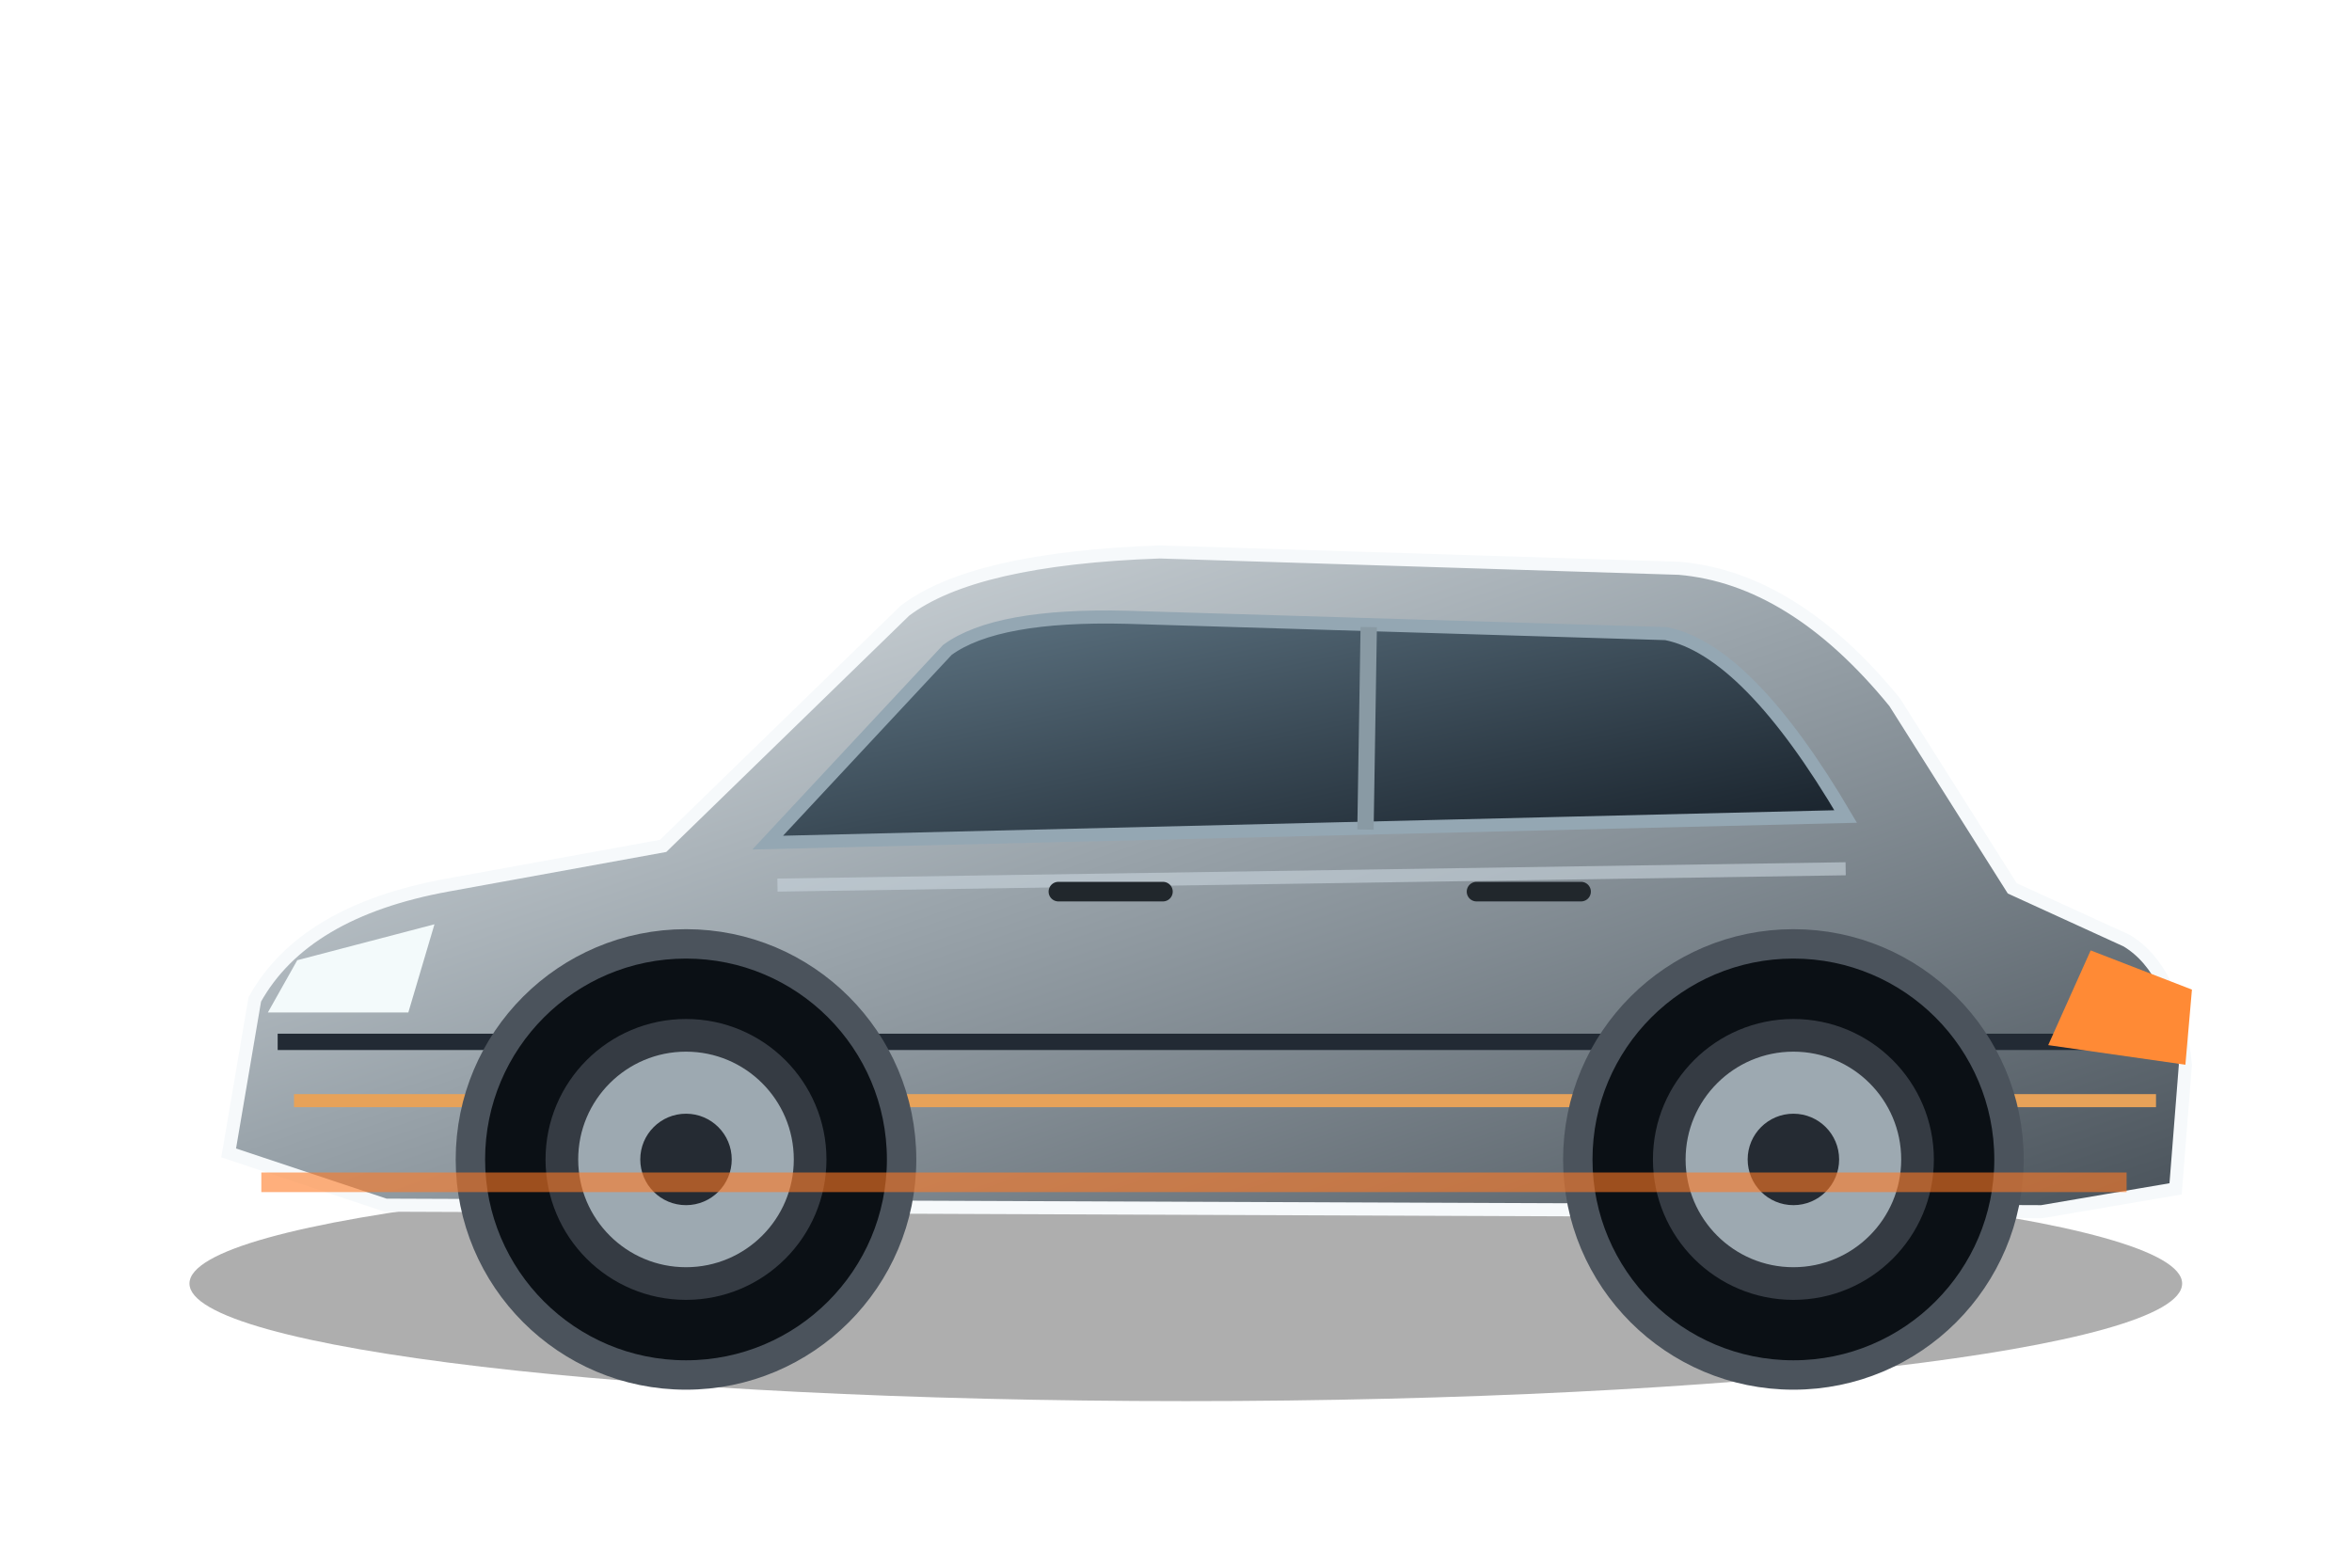
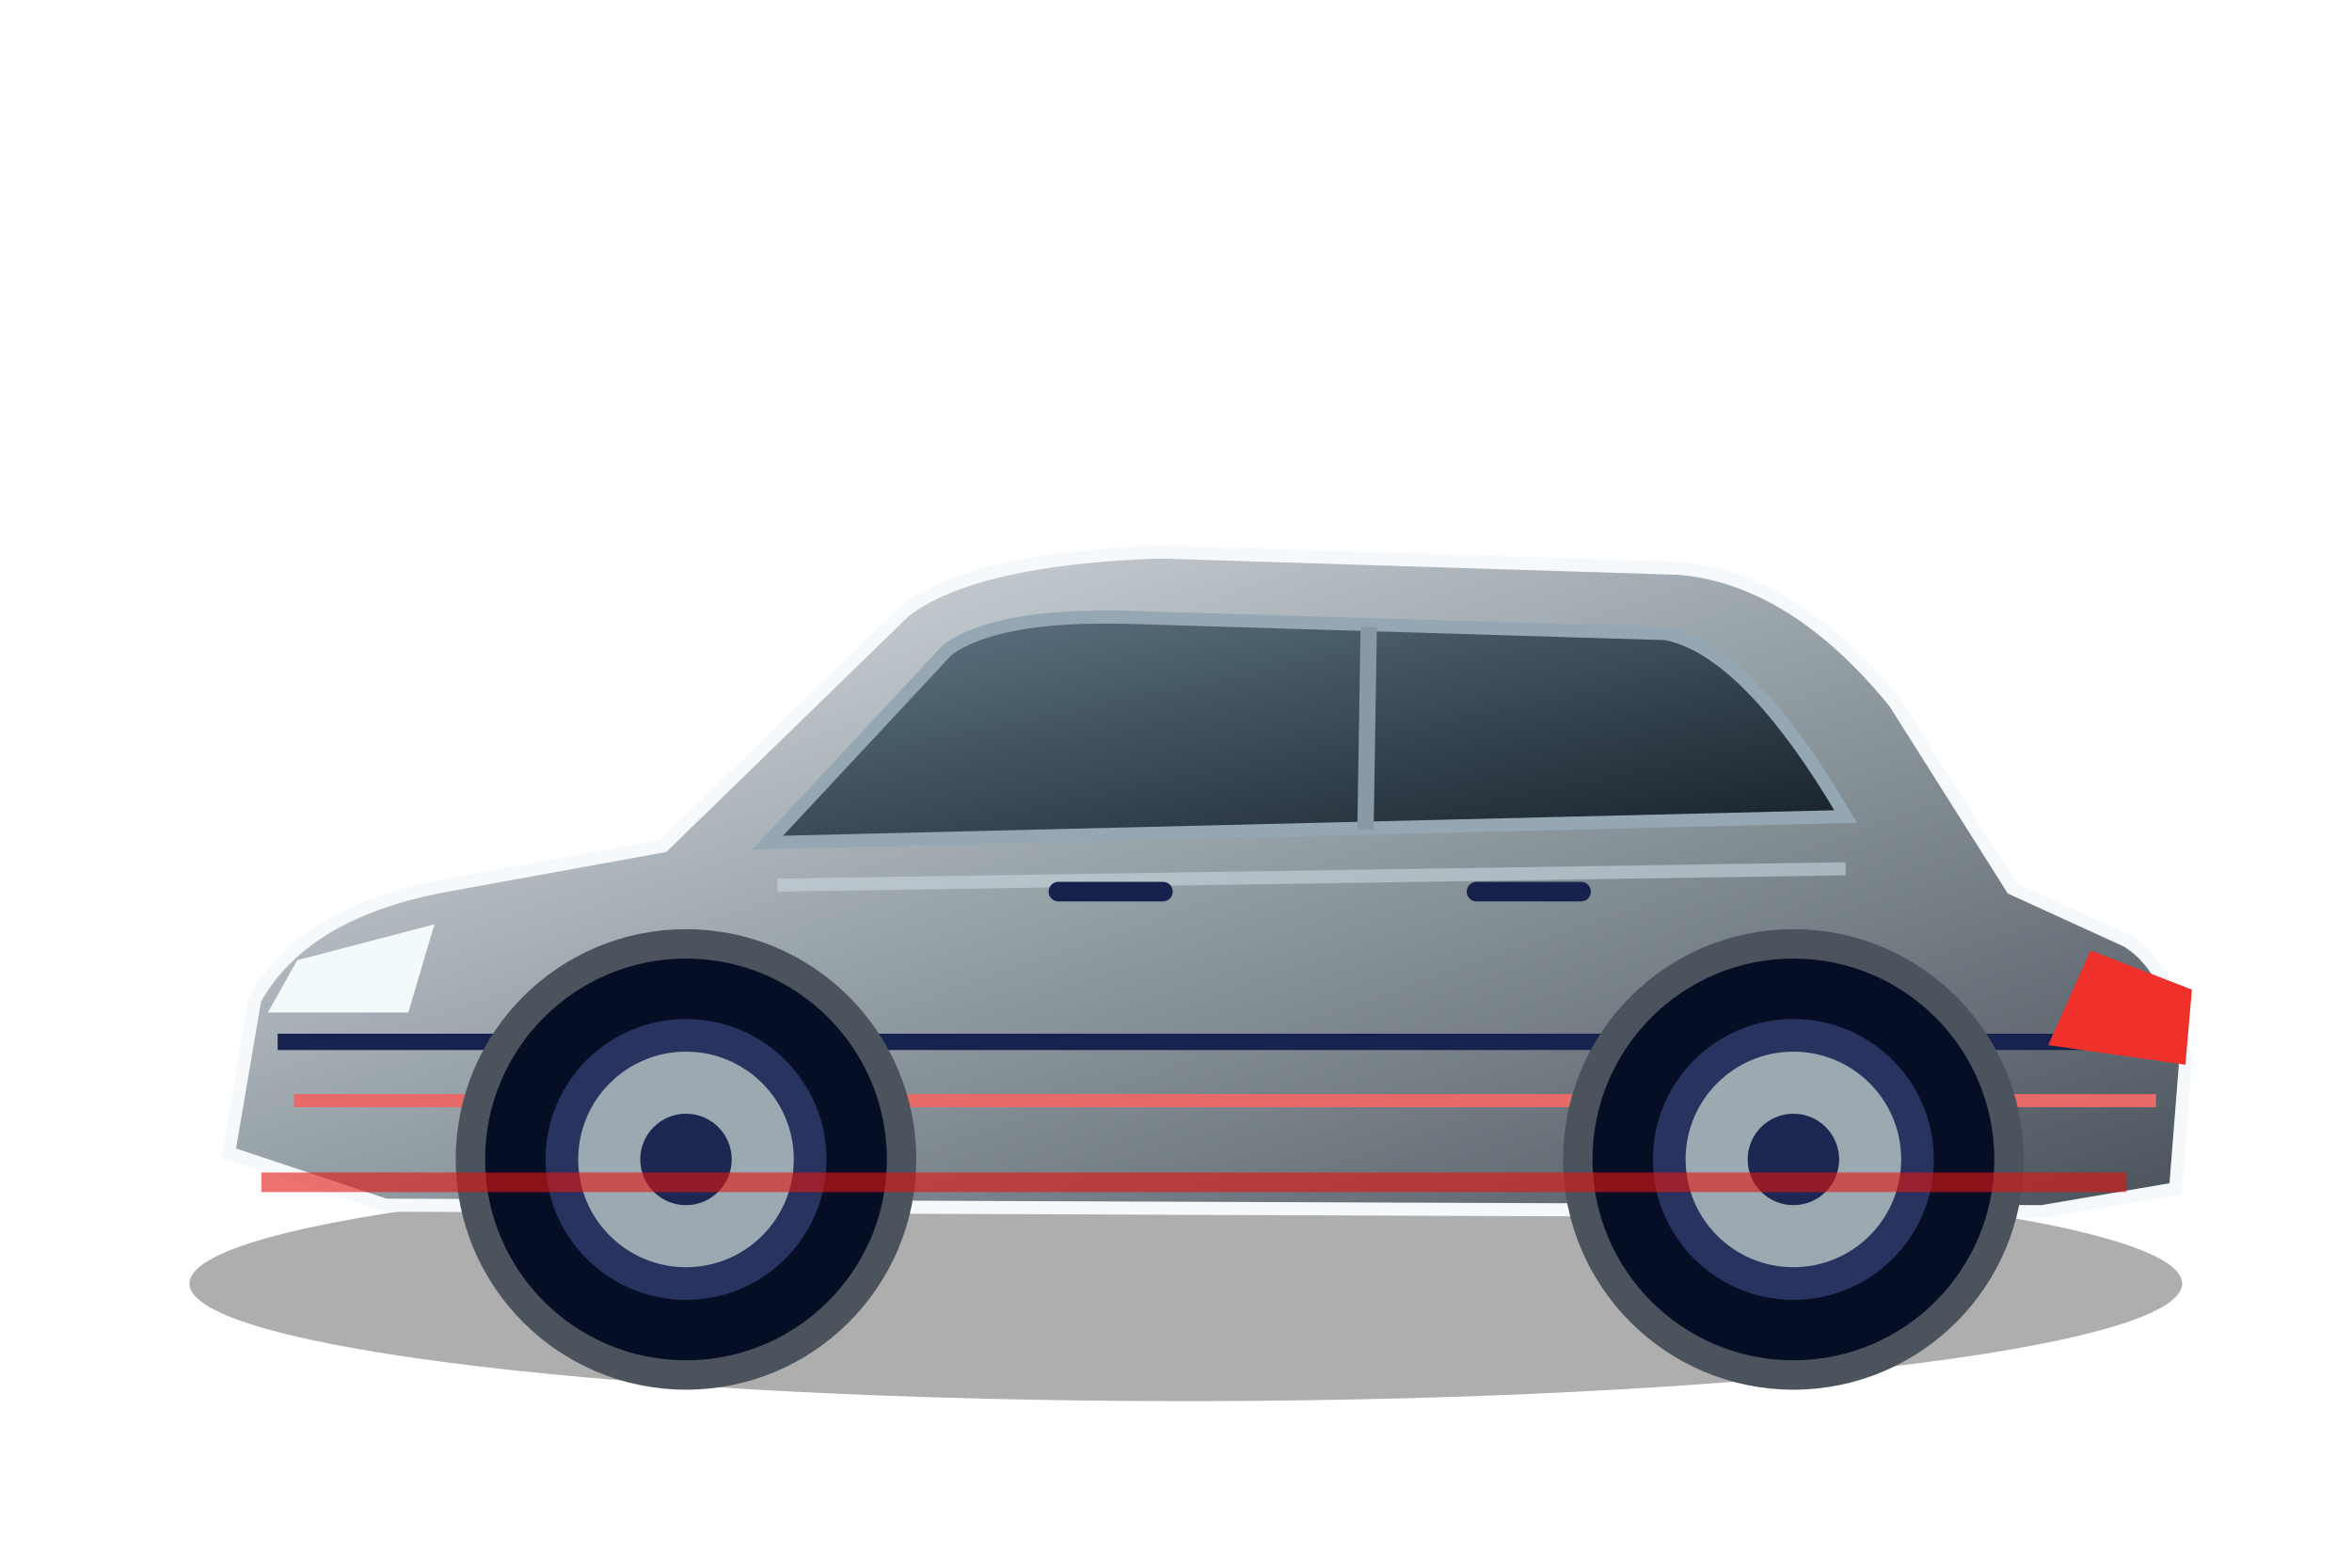
<svg xmlns="http://www.w3.org/2000/svg" viewBox="0 0 720 480">
  <defs>
    <linearGradient id="body" x1="0" y1="0" x2="1" y2="1">
      <stop stop-color="#e3e8eb" />
      <stop offset=".45" stop-color="#9aa4ab" />
      <stop offset="1" stop-color="#4a535b" />
    </linearGradient>
    <linearGradient id="glass" x1="0" y1="0" x2="1" y2="1">
      <stop stop-color="#617887" />
      <stop offset="1" stop-color="#151e27" />
    </linearGradient>
  </defs>
  <ellipse cx="363" cy="393" rx="305" ry="36" fill="#000" opacity=".32" />
  <path d="M78 306 Q93 279 137 271 L203 259 277 187 Q298 171 355 169 L514 174 Q549 177 580 215 L616 272 651 288 Q666 297 669 326 L666 364 625 371 118 369 70 353Z" fill="url(#body)" stroke="#f6f9fb" stroke-width="4" />
  <path d="M235 258 290 199 Q305 188 345 189 L510 194 Q535 199 565 250Z" fill="url(#glass)" stroke="#94a7b3" stroke-width="4" />
  <path d="M419 192 418 254" stroke="#899aa4" stroke-width="5" />
  <path d="M238 271 565 266" stroke="#c9d5de" opacity=".6" stroke-width="4" />
-   <path d="M85 319 655 319" stroke="#222a34" stroke-width="5" />
-   <path d="M90 337 660 337" stroke="#e7a259" stroke-width="4" />
-   <circle cx="210" cy="355" r="66" fill="#0b1015" stroke="#4b535c" stroke-width="9" />
-   <circle cx="210" cy="355" r="38" fill="#9da9b1" stroke="#353b43" stroke-width="10" />
-   <circle cx="210" cy="355" r="14" fill="#252b33" />
-   <circle cx="549" cy="355" r="66" fill="#0b1015" stroke="#4b535c" stroke-width="9" />
-   <circle cx="549" cy="355" r="38" fill="#9da9b1" stroke="#353b43" stroke-width="10" />
-   <circle cx="549" cy="355" r="14" fill="#252b33" />
-   <path d="M640 291 671 303 669 326 627 320Z" fill="#ff8a35" />
+   <path d="M85 319 655 319" stroke="#17234E" stroke-width="5" />
+   <path d="M90 337 660 337" stroke="#E86A66" stroke-width="4" />
+   <circle cx="210" cy="355" r="66" fill="#060E26" stroke="#4b535c" stroke-width="9" />
+   <circle cx="210" cy="355" r="38" fill="#9da9b1" stroke="#28345F" stroke-width="10" />
+   <circle cx="210" cy="355" r="14" fill="#1C2852" />
+   <circle cx="549" cy="355" r="66" fill="#060E26" stroke="#4b535c" stroke-width="9" />
+   <circle cx="549" cy="355" r="38" fill="#9da9b1" stroke="#28345F" stroke-width="10" />
+   <circle cx="549" cy="355" r="14" fill="#1C2852" />
+   <path d="M640 291 671 303 669 326 627 320Z" fill="#F0302B" />
  <path d="M91 294 133 283 125 310 82 310Z" fill="#f3fafb" />
-   <path d="M324 273h32" stroke="#21272c" stroke-width="6" stroke-linecap="round" />
-   <path d="M452 273h32" stroke="#21272c" stroke-width="6" stroke-linecap="round" />
-   <path d="M80 362 651 362" stroke="#ff7a24" stroke-width="6" opacity=".6" />
+   <path d="M324 273h32" stroke="#16224C" stroke-width="6" stroke-linecap="round" />
+   <path d="M452 273h32" stroke="#16224C" stroke-width="6" stroke-linecap="round" />
+   <path d="M80 362 651 362" stroke="#E3140F" stroke-width="6" opacity=".6" />
</svg>
